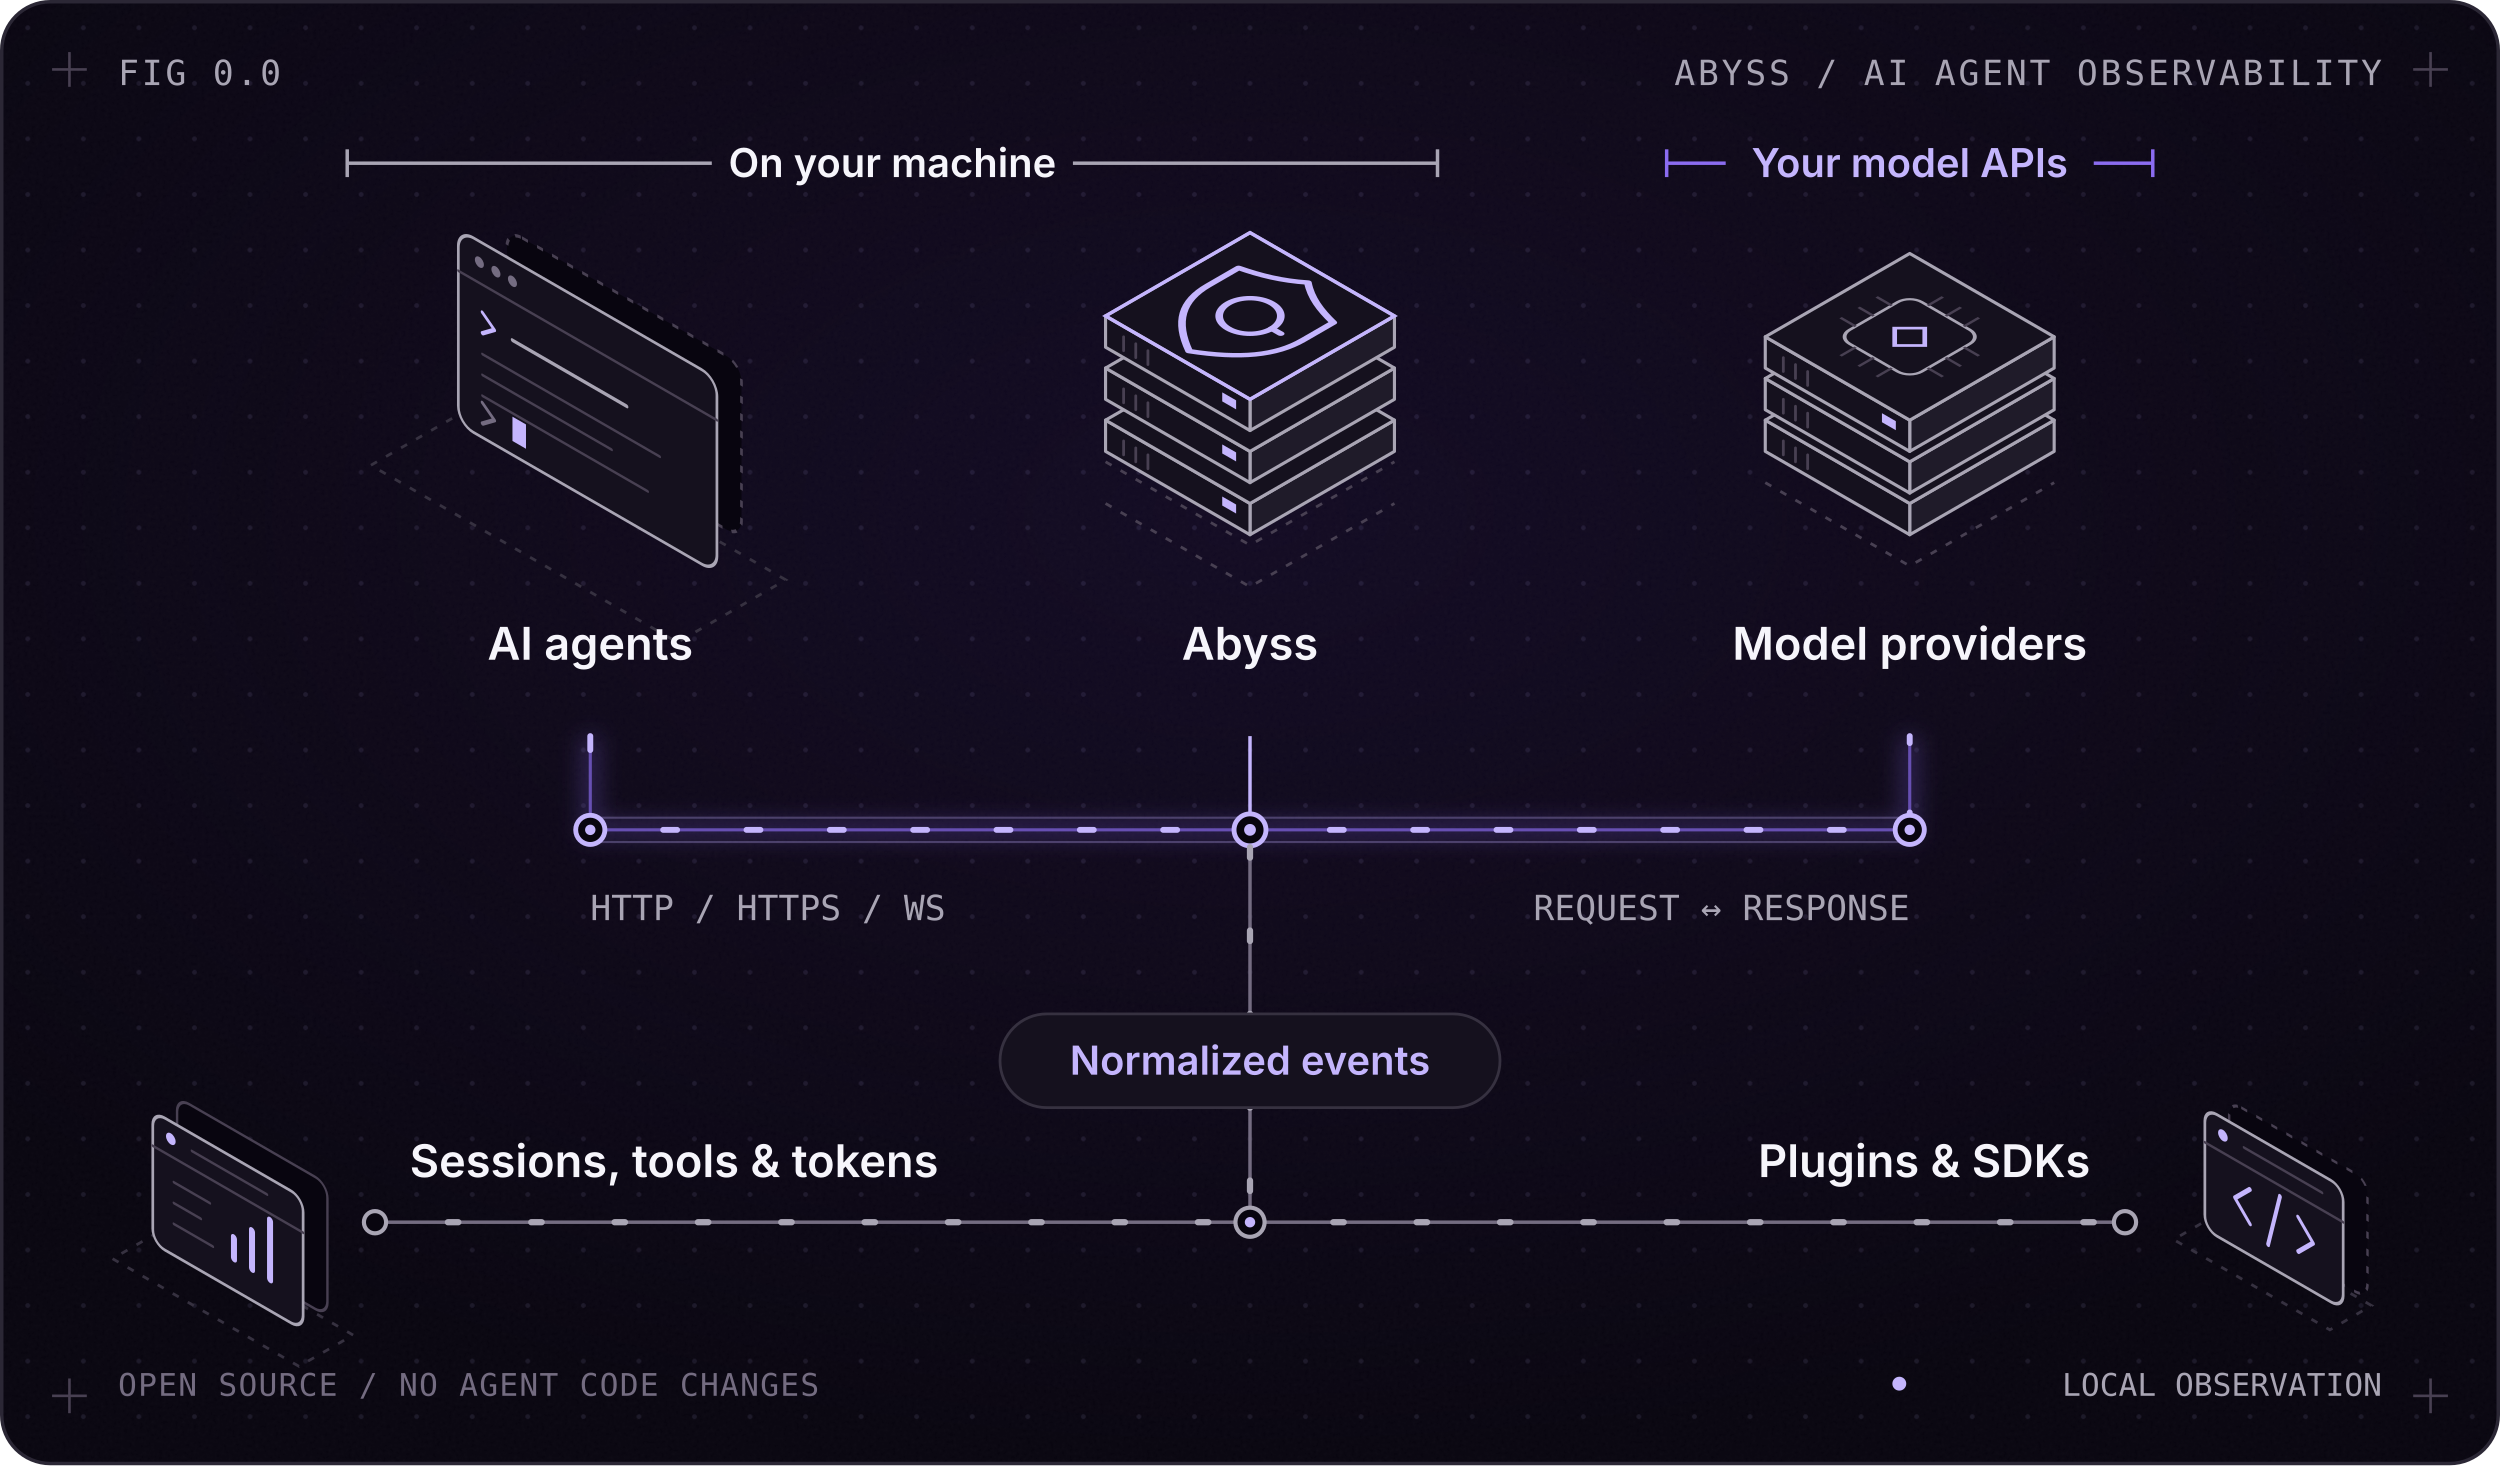
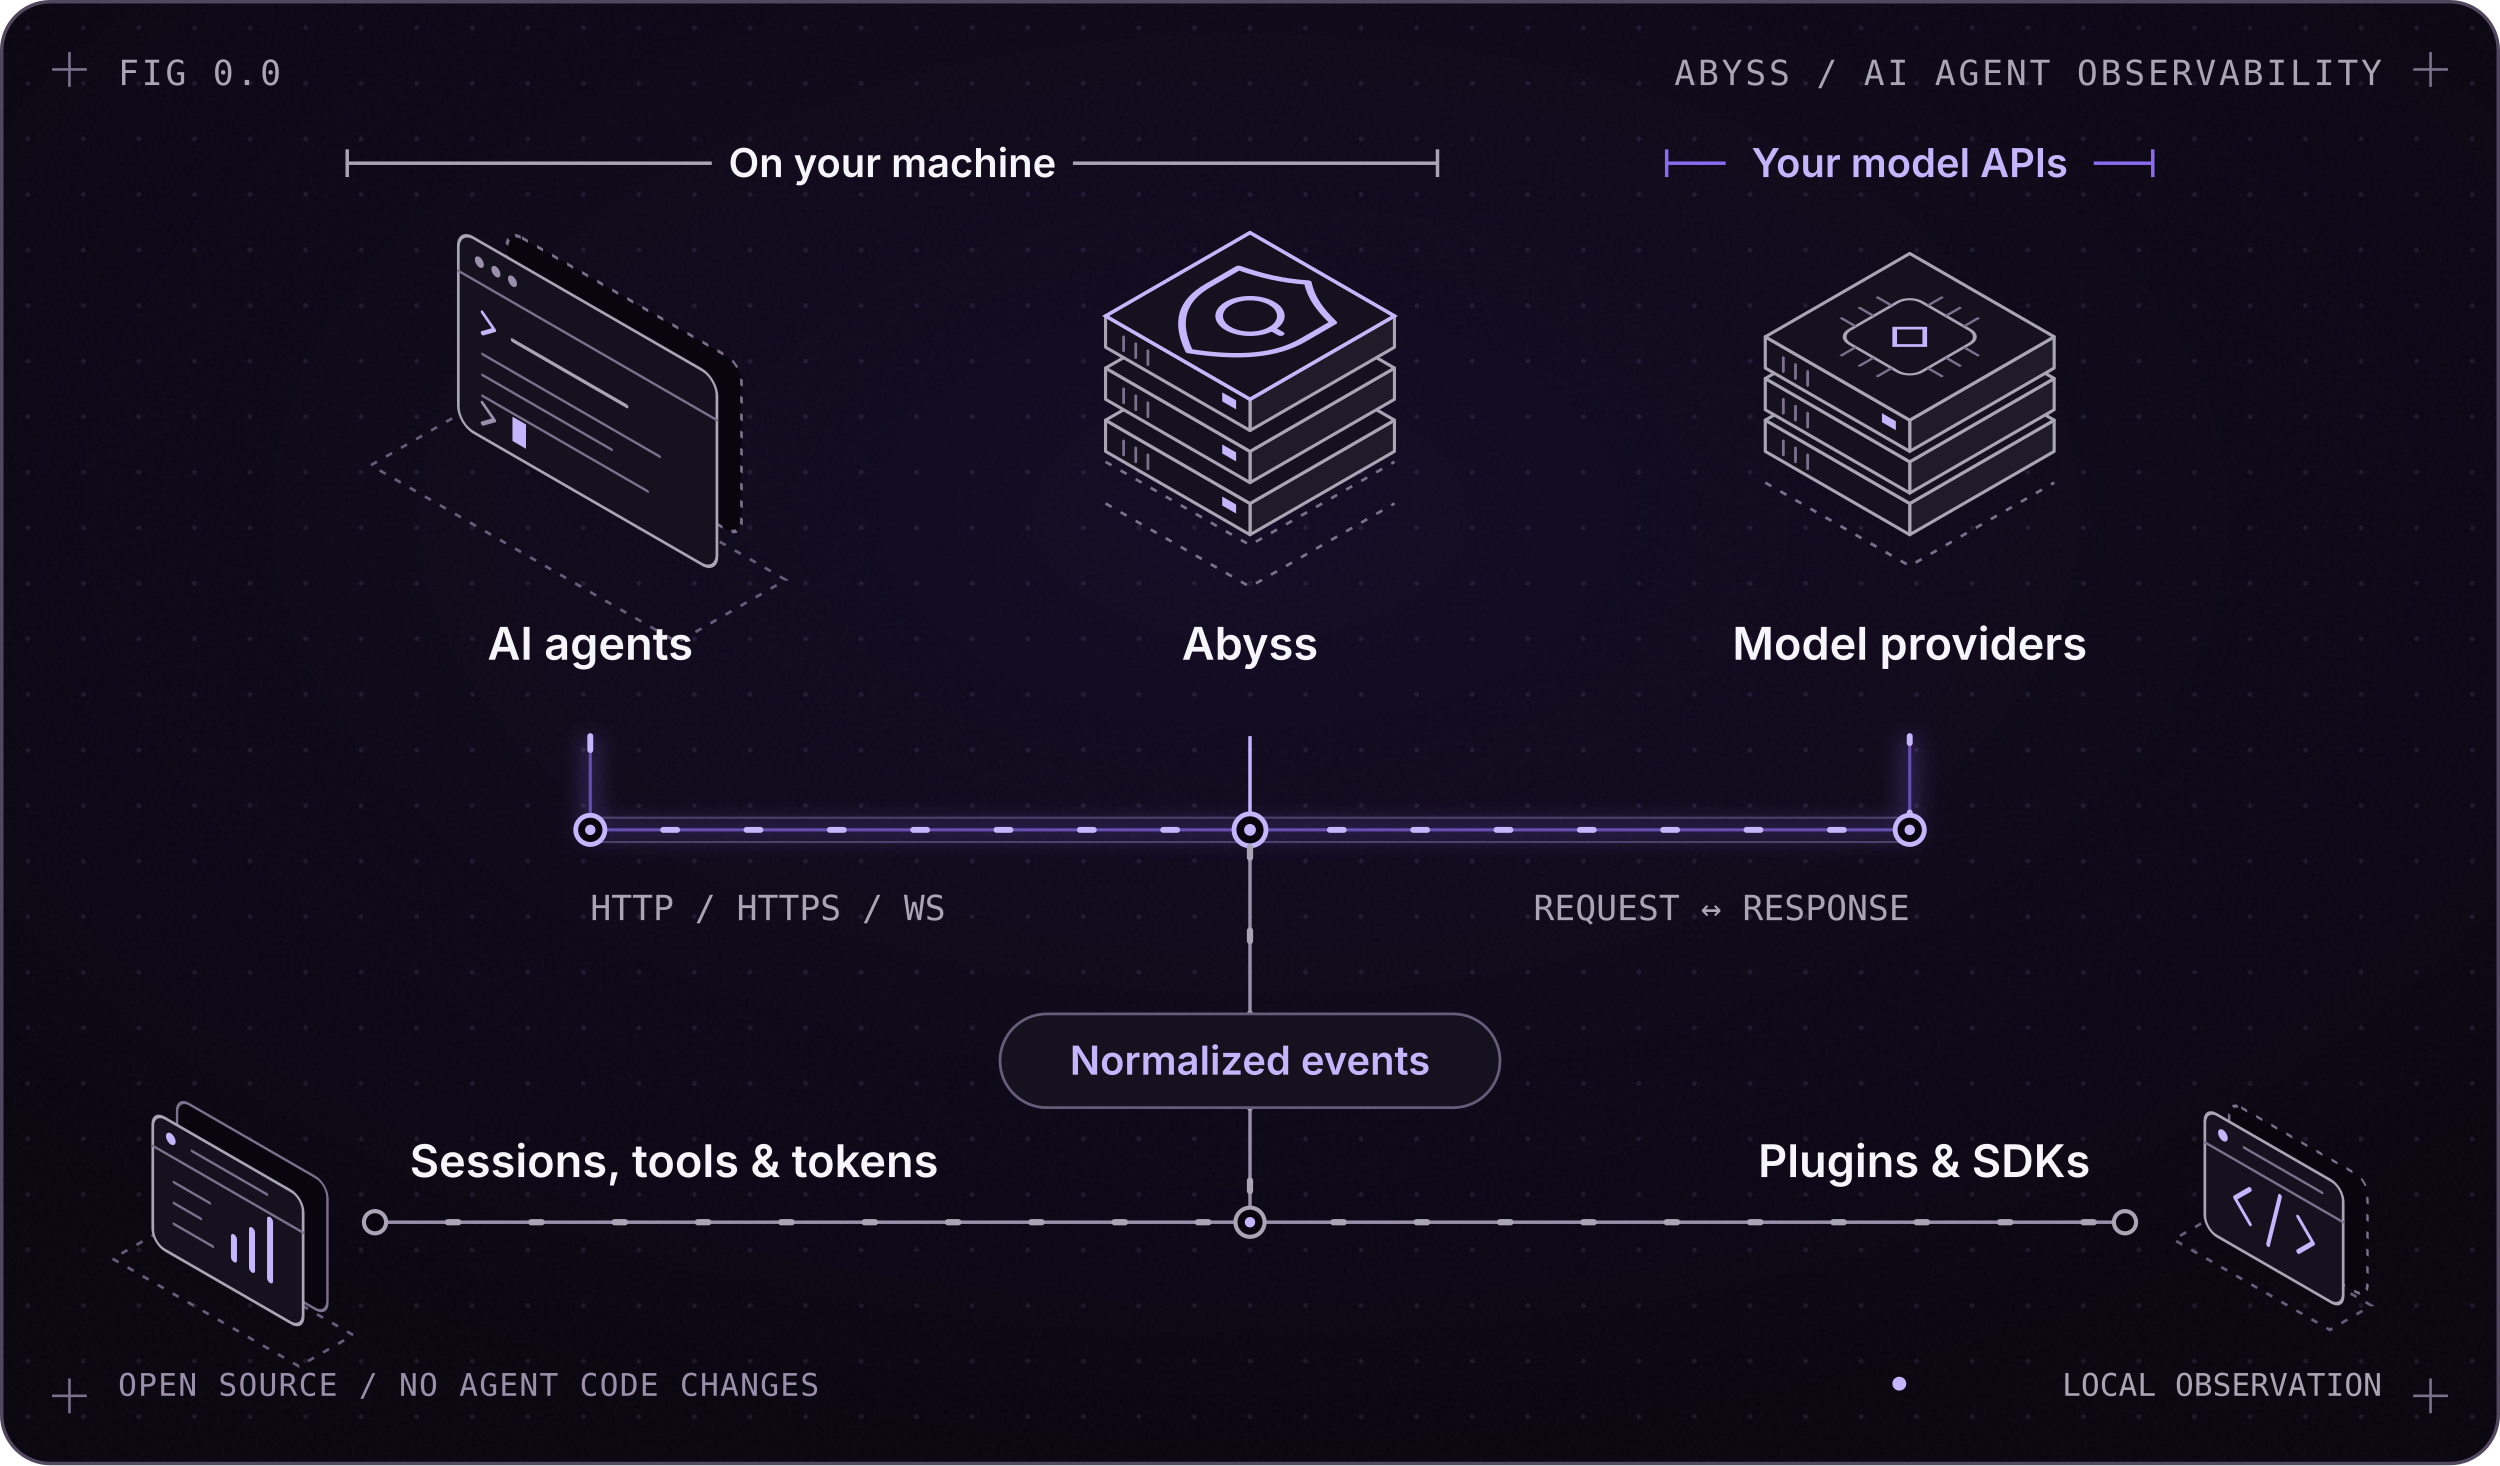
<svg xmlns="http://www.w3.org/2000/svg" width="720" height="422" viewBox="0 0 720 422" fill="none" role="img" aria-labelledby="abyss-title abyss-description">
  <style>
    .s { font-family: Geist, Inter, -apple-system, BlinkMacSystemFont, 'Segoe UI', Helvetica, Arial, sans-serif; }
    .m { font-family: 'Geist Mono', ui-monospace, SFMono-Regular, Menlo, monospace; }
    text { font-kerning: normal; }
    .wire { stroke-linecap: round; stroke-linejoin: round; }
    .edge { stroke: #a9a5b4; stroke-width: .9; stroke-linejoin: round; stroke-linecap: round; }
-     .detail { stroke: #484052; stroke-width: .8; stroke-linecap: round; }
+     .detail { stroke: #7b718c; stroke-width: .8; stroke-linecap: round; }
    .packet, .trail, .node-highlight, .event-flash { opacity: 0; }
    @keyframes forward { to { stroke-dashoffset: -24; } }
    @keyframes led { 0%, 100% { fill-opacity: 1; } 50% { fill-opacity: .2; } }
    @keyframes cursor { 0%, 49% { fill-opacity: 1; } 50%, 100% { fill-opacity: 0; } }
    @keyframes request {
      0% { transform: translate(0,0); opacity: 0; }
      1% { opacity: 1; }
      1.866% { transform: translate(0,27px); }
      28.134% { transform: translate(380px,27px); }
      30%, 32% { transform: translate(380px,0); opacity: 1; }
      34%, 100% { transform: translate(380px,0); opacity: 0; }
    }
    @keyframes response {
      0%, 36% { transform: translate(0,0); opacity: 0; }
      37% { opacity: 1; }
      37.866% { transform: translate(0,27px); }
      64.134% { transform: translate(-380px,27px); }
      66%, 67% { transform: translate(-380px,0); opacity: 1; }
      69%, 100% { transform: translate(-380px,0); opacity: 0; }
    }
    @keyframes request-trail {
      0% { stroke-dashoffset: 434; opacity: 0; }
      1% { opacity: .85; }
      30%, 32% { stroke-dashoffset: 0; opacity: .85; }
      35%, 100% { stroke-dashoffset: 0; opacity: 0; }
    }
    @keyframes response-trail {
      0%, 36% { stroke-dashoffset: 434; opacity: 0; }
      37% { opacity: .7; }
      66%, 67% { stroke-dashoffset: 0; opacity: .7; }
      70%, 100% { stroke-dashoffset: 0; opacity: 0; }
    }
    @keyframes event-left {
      0%, 67% { transform: translate(0,0); opacity: 0; }
      68% { opacity: 1; }
      75.978% { transform: translate(0,113px); }
      96%, 97% { transform: translate(-252px,113px); opacity: 1; }
      99%, 100% { transform: translate(-252px,113px); opacity: 0; }
    }
    @keyframes event-right {
      0%, 67% { transform: translate(0,0); opacity: 0; }
      68% { opacity: 1; }
      75.978% { transform: translate(0,113px); }
      96%, 97% { transform: translate(252px,113px); opacity: 1; }
      99%, 100% { transform: translate(252px,113px); opacity: 0; }
    }
    @keyframes event-trail {
      0%, 67% { stroke-dashoffset: 365; opacity: 0; }
      68% { opacity: .8; }
      96%, 97% { stroke-dashoffset: 0; opacity: .8; }
      100% { stroke-dashoffset: 0; opacity: 0; }
    }
    @keyframes agent-active { 0%, 7%, 61%, 68% { opacity: 1; } 10%, 58%, 71%, 100% { opacity: 0; } }
    @keyframes abyss-active { 0%, 10%, 22%, 46%, 58%, 64%, 84%, 100% { opacity: 0; } 13%, 19%, 49%, 55%, 67%, 80% { opacity: 1; } }
    @keyframes provider-active { 0%, 25%, 44%, 100% { opacity: 0; } 28%, 40% { opacity: 1; } }
    @keyframes output-active { 0%, 89%, 100% { opacity: 0; } 94%, 98% { opacity: 1; } }
    @media (prefers-reduced-motion: no-preference) {
      .flow-forward { animation: forward 1.4s linear infinite; }
      .led { animation: led 2.4s ease-in-out infinite; }
      .cursor { animation: cursor 1.1s steps(1) infinite; }
      .request { animation: request 12s linear infinite; }
      .response { animation: response 12s linear infinite; }
      .request-trail { animation: request-trail 12s linear infinite; }
      .response-trail { animation: response-trail 12s linear infinite; }
      .event-left { animation: event-left 12s linear infinite; }
      .event-right { animation: event-right 12s linear infinite; }
      .event-trail { animation: event-trail 12s linear infinite; }
      .agent-active { animation: agent-active 12s linear infinite; }
      .abyss-active { animation: abyss-active 12s linear infinite; }
      .provider-active { animation: provider-active 12s linear infinite; }
      .output-active { animation: output-active 12s linear infinite; }
    }
  </style>
  <defs>
    <pattern id="abyss-dots" width="16" height="16" patternUnits="userSpaceOnUse">
      <circle cx="8" cy="8" r=".7" fill="#c4b5fd" fill-opacity=".1" />
    </pattern>
    <radialGradient id="abyss-wash" cx="50%" cy="35%" r="65%">
      <stop stop-color="#7c3aed" stop-opacity=".09" />
      <stop offset="1" stop-color="#7c3aed" stop-opacity="0" />
    </radialGradient>
    <filter id="abyss-grain" x="0" y="0" width="100%" height="100%">
      <feTurbulence type="fractalNoise" baseFrequency=".9" numOctaves="2" seed="7" stitchTiles="stitch" />
      <feColorMatrix values="0 0 0 0 .5  0 0 0 0 .5  0 0 0 0 .5  0 0 0 .035 0" />
    </filter>
    <filter id="abyss-glow" filterUnits="userSpaceOnUse" x="0" y="0" width="720" height="422">
      <feGaussianBlur stdDeviation="3" />
    </filter>
    <clipPath id="abyss-card">
      <rect x=".5" y=".5" width="719" height="421" rx="14" />
    </clipPath>
    <g id="abyss-layer" class="edge">
      <path d="M41.6 24 0 48v9l41.6-24Z" fill="#1f1b29" />
      <path d="M-41.6 24 0 48v9l-41.6-24Z" fill="#15111e" />
      <path d="M0 0 41.6 24 0 48-41.6 24Z" fill="#15111e" />
      <path d="m-36.4 30 0 4m3.5-2v4m3.5-2v4" class="detail" />
    </g>
    <g id="abyss-mark" stroke="#c4b5fd" stroke-width="1.8" stroke-linejoin="round">
      <path d="M24 4.75C19.1 8.63 14.1 10.6 8.25 12.05V22.15C8.25 31.05 13.18 38.02 24 44.25C34.82 38.02 39.75 31.05 39.75 22.15V12.05C33.9 10.6 28.9 8.63 24 4.75Z" />
      <circle cx="24" cy="24" r="7.25" />
      <path d="M31.25 24H34.2" stroke-linecap="round" />
    </g>
  </defs>
  <rect x=".5" y=".5" width="719" height="421" rx="14" fill="#08050f" />
  <g clip-path="url(#abyss-card)">
    <rect width="720" height="422" fill="url(#abyss-wash)" />
    <rect width="720" height="422" fill="url(#abyss-dots)" />
    <rect width="720" height="422" filter="url(#abyss-grain)" />
  </g>
-   <rect x=".5" y=".5" width="719" height="421" rx="14" stroke="#2b2735" />
-   <path d="M15 20h10m-5-5v10M695 20h10m-5-5v10M15 402h10m-5-5v10M695 402h10m-5-5v10" stroke="#484052" stroke-width=".75" />
+   <rect x=".5" y=".5" width="719" height="421" rx="14" stroke="#51475f" />
+   <path d="M15 20h10m-5-5v10M695 20h10m-5-5v10M15 402h10m-5-5v10M695 402h10m-5-5v10" stroke="#7b718c" stroke-width=".75" />
  <text x="34" y="24.5" class="m" font-size="10" fill="#a9a5b4" letter-spacing=".08em">FIG 0.0</text>
  <text x="686" y="24.5" class="m" font-size="10" fill="#a9a5b4" letter-spacing=".08em" text-anchor="end">ABYSS / AI AGENT OBSERVABILITY</text>
  <path d="M100 43v8m314-8v8M100 47h105m104 0h105" stroke="#a9a5b4" stroke-width="1" />
  <text x="257" y="51" class="s" font-size="11.5" font-weight="600" fill="#f6f5fb" text-anchor="middle">On your machine</text>
  <path d="M480 43v8m140-8v8M480 47h17m106 0h17" stroke="#8b6cf0" stroke-width="1" />
  <text x="550" y="51" class="s" font-size="11.5" font-weight="600" fill="#c4b5fd" text-anchor="middle">Your model APIs</text>
-   <path d="m138 116 88.3 51-31.2 18-88.3-51Z" stroke="#363140" stroke-width=".8" stroke-dasharray="2 3" />
+   <path d="m138 116 88.3 51-31.2 18-88.3-51Z" stroke="#675c79" stroke-width=".8" stroke-dasharray="2 3" />
  <g transform="matrix(.866 .5 0 1 146 114)">
-     <rect x="0" y="-48" width="78" height="50" rx="5" fill="#08050f" stroke="#484052" stroke-width=".9" stroke-dasharray="2 3" />
+     <rect x="0" y="-48" width="78" height="50" rx="5" fill="#08050f" stroke="#7b718c" stroke-width=".9" stroke-dasharray="2 3" />
  </g>
  <g transform="matrix(.866 .5 0 1 132 122)" class="wire">
    <rect x="0" y="-56" width="86" height="56" rx="5" fill="#15111e" stroke="#a9a5b4" stroke-width=".9" />
    <path d="M0-44h86" class="detail" />
-     <g fill="#746c81">
+     <g fill="#9a90ab">
      <circle cx="7" cy="-50" r="1.5" />
      <circle cx="12.5" cy="-50" r="1.5" />
      <circle cx="18" cy="-50" r="1.5" />
    </g>
    <path d="m8-36 4 3-4 3" stroke="#c4b5fd" stroke-width="1.1" />
    <path d="M18-33h38" stroke="#a9a5b4" stroke-width="1.1" />
    <path d="M8-24h59m-59 6h43m-43 6h55" class="detail" />
-     <path d="m8-10 4 3-4 3" stroke="#746c81" stroke-width="1.1" />
+     <path d="m8-10 4 3-4 3" stroke="#9a90ab" stroke-width="1.1" />
    <rect class="cursor" x="18" y="-11" width="4.5" height="7" fill="#c4b5fd" />
  </g>
  <g transform="translate(360 67)">
-     <path d="m-41.6 66 41.6 24 41.6-24m-83.2 12 41.6 24 41.6-24" stroke="#484052" stroke-width=".8" stroke-dasharray="2 3" />
+     <path d="m-41.6 66 41.6 24 41.6-24m-83.2 12 41.6 24 41.6-24" stroke="#7b718c" stroke-width=".8" stroke-dasharray="2 3" />
    <use href="#abyss-layer" y="30" />
    <use href="#abyss-layer" y="15" />
    <use href="#abyss-layer" />
    <path d="M0 0 41.6 24 0 48-41.6 24Z" stroke="#c4b5fd" stroke-width="1" />
    <g transform="matrix(.866 .5 -.866 .5 0 0)">
      <use href="#abyss-mark" />
    </g>
    <g fill="#c4b5fd">
      <path class="led" d="m-8 46 4 2.3v2.6L-8 48.6Z" />
      <path class="led" style="animation-delay:-.8s" d="m-8 61 4 2.3v2.6L-8 63.6Z" />
      <path class="led" style="animation-delay:-1.6s" d="m-8 76 4 2.3v2.6L-8 78.6Z" />
    </g>
  </g>
  <g transform="translate(550 73)">
-     <path d="m-41.6 66 41.6 24 41.6-24" stroke="#484052" stroke-width=".8" stroke-dasharray="2 3" />
+     <path d="m-41.6 66 41.6 24 41.6-24" stroke="#7b718c" stroke-width=".8" stroke-dasharray="2 3" />
    <use href="#abyss-layer" y="24" />
    <use href="#abyss-layer" y="12" />
    <use href="#abyss-layer" />
    <g transform="matrix(.866 .5 -.866 .5 0 0)">
      <rect x="12" y="12" width="24" height="24" rx="4" stroke="#a9a5b4" stroke-width=".9" />
-       <path d="M18 12V7m6 5V7m6 5V7m-12 29v5m6-5v5m6-5v5M12 18H7m5 6H7m5 6H7m29-12h5m-5 6h5m-5 6h5" stroke="#484052" stroke-width=".8" />
+       <path d="M18 12V7m6 5V7m6 5V7m-12 29v5m6-5v5m6-5v5M12 18H7m5 6H7m5 6H7m29-12h5m-5 6h5m-5 6h5" stroke="#7b718c" stroke-width=".8" />
      <path d="m19 24 5-5 5 5-5 5Z" stroke="#c4b5fd" stroke-width="1.1" />
    </g>
    <path class="led" style="animation-delay:-1.2s" d="m-8 46 4 2.3v2.6L-8 48.6Z" fill="#c4b5fd" />
  </g>
  <rect class="node-highlight agent-active" x="129" y="173.5" width="82" height="24" rx="12" fill="#2d2547" />
  <rect class="node-highlight abyss-active" x="326" y="173.5" width="68" height="24" rx="12" fill="#2d2547" />
  <rect class="node-highlight provider-active" x="501" y="173.5" width="98" height="24" rx="12" fill="#2d2547" />
  <g class="s" font-size="13" font-weight="600" fill="#f6f5fb" text-anchor="middle">
    <text x="170" y="190">AI agents</text>
    <text x="360" y="190">Abyss</text>
    <text x="550" y="190">Model providers</text>
  </g>
  <path d="M170 212v27h380v-27" stroke="#8b6cf0" stroke-width="5" stroke-opacity=".27" filter="url(#abyss-glow)" />
  <path d="M170 212v27h380v-27" class="wire" stroke="#8b6cf0" stroke-width=".9" stroke-opacity=".65" />
  <path d="M173 235.5h374M173 242.5h374" stroke="#c4b5fd" stroke-width=".6" stroke-opacity=".28" />
  <path class="wire flow-forward" d="M170 212v27h380v-27" stroke="#c4b5fd" stroke-width="1.7" stroke-dasharray="4 20" />
  <path d="M360 212v27" stroke="#c4b5fd" stroke-width="1" />
  <path class="wire trail request-trail" d="M170 212v27h380v-27" stroke="#c4b5fd" stroke-width="2.2" stroke-dasharray="434 444" stroke-dashoffset="434" />
  <path class="wire trail response-trail" d="M550 212v27H170v-27" stroke="#f6f5fb" stroke-width="1.6" stroke-dasharray="434 444" stroke-dashoffset="434" />
  <g fill="#08050f" stroke="#c4b5fd" stroke-width="1.4">
    <circle cx="170" cy="239" r="4.2" />
    <circle cx="360" cy="239" r="4.6" />
    <circle cx="550" cy="239" r="4.2" />
  </g>
  <g fill="#c4b5fd">
    <circle cx="170" cy="239" r="1.5" />
    <circle cx="360" cy="239" r="1.7" />
    <circle cx="550" cy="239" r="1.5" />
  </g>
  <circle class="packet request" cx="170" cy="212" r="4.2" fill="#c4b5fd" stroke="#08050f" stroke-width="1.6" />
  <circle class="packet response" cx="550" cy="212" r="4.2" fill="#f6f5fb" stroke="#08050f" stroke-width="1.6" />
  <text x="170" y="265" class="m" font-size="10" fill="#a9a5b4">HTTP / HTTPS / WS</text>
  <text x="550" y="265" class="m" font-size="10" fill="#a9a5b4" text-anchor="end">REQUEST ↔ RESPONSE</text>
-   <path d="M360 244v108H108m252 0h252" class="wire" stroke="#746c81" stroke-width="1" />
+   <path d="M360 244v108H108m252 0h252" class="wire" stroke="#9a90ab" stroke-width="1" />
  <path d="M360 244v108H108" class="wire flow-forward" stroke="#a9a5b4" stroke-width="1.8" stroke-dasharray="3 21" />
  <path d="M360 352h252" class="wire flow-forward" stroke="#a9a5b4" stroke-width="1.8" stroke-dasharray="3 21" />
  <path class="wire trail event-trail" d="M360 239v113H108" stroke="#c4b5fd" stroke-width="1.8" stroke-dasharray="365 375" stroke-dashoffset="365" />
  <path class="wire trail event-trail" d="M360 239v113h252" stroke="#c4b5fd" stroke-width="1.8" stroke-dasharray="365 375" stroke-dashoffset="365" />
  <circle class="packet event-left" cx="360" cy="239" r="3.8" fill="#c4b5fd" stroke="#08050f" stroke-width="1.5" />
  <circle class="packet event-right" cx="360" cy="239" r="3.8" fill="#c4b5fd" stroke="#08050f" stroke-width="1.5" />
-   <rect x="288" y="292" width="144" height="27" rx="13.5" fill="#15111e" stroke="#363140" stroke-width=".8" />
+   <rect x="288" y="292" width="144" height="27" rx="13.5" fill="#15111e" stroke="#675c79" stroke-width=".8" />
  <rect class="event-flash abyss-active" x="288" y="292" width="144" height="27" rx="13.5" fill="#2d2547" stroke="#8b6cf0" stroke-width=".8" />
  <text x="360" y="309.5" class="s" font-size="11.5" fill="#c4b5fd" font-weight="600" text-anchor="middle">Normalized events</text>
  <g fill="#08050f" stroke="#a9a5b4" stroke-width="1.2">
    <circle cx="108" cy="352" r="3.2" />
    <circle cx="360" cy="352" r="4.2" />
    <circle cx="612" cy="352" r="3.2" />
  </g>
  <circle cx="360" cy="352" r="1.5" fill="#c4b5fd" />
-   <path d="m48 353.5 53.7 31-15.6 9-53.7-31Z" stroke="#363140" stroke-width=".8" stroke-dasharray="2 3" />
+   <path d="m48 353.5 53.7 31-15.6 9-53.7-31Z" stroke="#675c79" stroke-width=".8" stroke-dasharray="2 3" />
  <g transform="matrix(.866 .5 0 1 51 354)">
-     <rect y="-38" width="50" height="38" rx="4" fill="#08050f" stroke="#484052" stroke-width=".8" />
+     <rect y="-38" width="50" height="38" rx="4" fill="#08050f" stroke="#7b718c" stroke-width=".8" />
  </g>
  <g transform="matrix(.866 .5 0 1 44 358)" class="wire">
    <rect y="-38" width="50" height="38" rx="4" fill="#15111e" stroke="#a9a5b4" stroke-width=".9" />
    <path d="M0-28h50" class="detail" />
    <circle class="led" cx="6" cy="-33" r="1.6" fill="#c4b5fd" />
    <path d="M13-33h25M7-21h12m-12 6h9m-9 6h13" class="detail" />
    <path d="M27-9v-6m6 6v-11m6 11v-17" stroke="#c4b5fd" stroke-width="2" />
    <path class="event-flash output-active" d="M27-9v-6m6 6v-11m6 11v-17" stroke="#f6f5fb" stroke-width="2" />
  </g>
-   <path d="m638 350 45 26-12 7-45-26Z" stroke="#363140" stroke-width=".8" stroke-dasharray="2 3" />
+   <path d="m638 350 45 26-12 7-45-26Z" stroke="#675c79" stroke-width=".8" stroke-dasharray="2 3" />
  <g transform="matrix(.866 .5 0 1 642 350)">
-     <rect y="-33" width="46" height="34" rx="4" fill="#08050f" stroke="#484052" stroke-width=".8" stroke-dasharray="2 3" />
+     <rect y="-33" width="46" height="34" rx="4" fill="#08050f" stroke="#7b718c" stroke-width=".8" stroke-dasharray="2 3" />
  </g>
  <g transform="matrix(.866 .5 0 1 635 354)" class="wire">
    <rect y="-35" width="46" height="35" rx="4" fill="#15111e" stroke="#a9a5b4" stroke-width=".9" />
    <path d="M0-25h46" class="detail" />
    <circle class="led" style="animation-delay:-.8s" cx="6" cy="-30" r="1.6" fill="#c4b5fd" />
    <path d="M13-30h26" class="detail" />
    <path d="m15-19-5 5 5 5m16-10 5 5-5 5m-6-13-4 16" stroke="#c4b5fd" stroke-width="1.2" />
    <path class="event-flash output-active" d="m15-19-5 5 5 5m16-10 5 5-5 5" stroke="#f6f5fb" stroke-width="1.2" />
  </g>
  <g class="s" font-size="13" font-weight="600" fill="#f6f5fb">
    <text x="118" y="339">Sessions, tools &amp; tokens</text>
    <text x="602" y="339" text-anchor="end">Plugins &amp; SDKs</text>
  </g>
-   <text x="34" y="402" class="m" font-size="9" fill="#746c81" letter-spacing=".04em">OPEN SOURCE / NO AGENT CODE CHANGES</text>
+   <text x="34" y="402" class="m" font-size="9" fill="#9a90ab" letter-spacing=".04em">OPEN SOURCE / NO AGENT CODE CHANGES</text>
  <circle class="led" cx="547" cy="398.5" r="2" fill="#c4b5fd" />
  <text x="686" y="402" class="m" font-size="9" fill="#a9a5b4" text-anchor="end">LOCAL OBSERVATION</text>
</svg>
